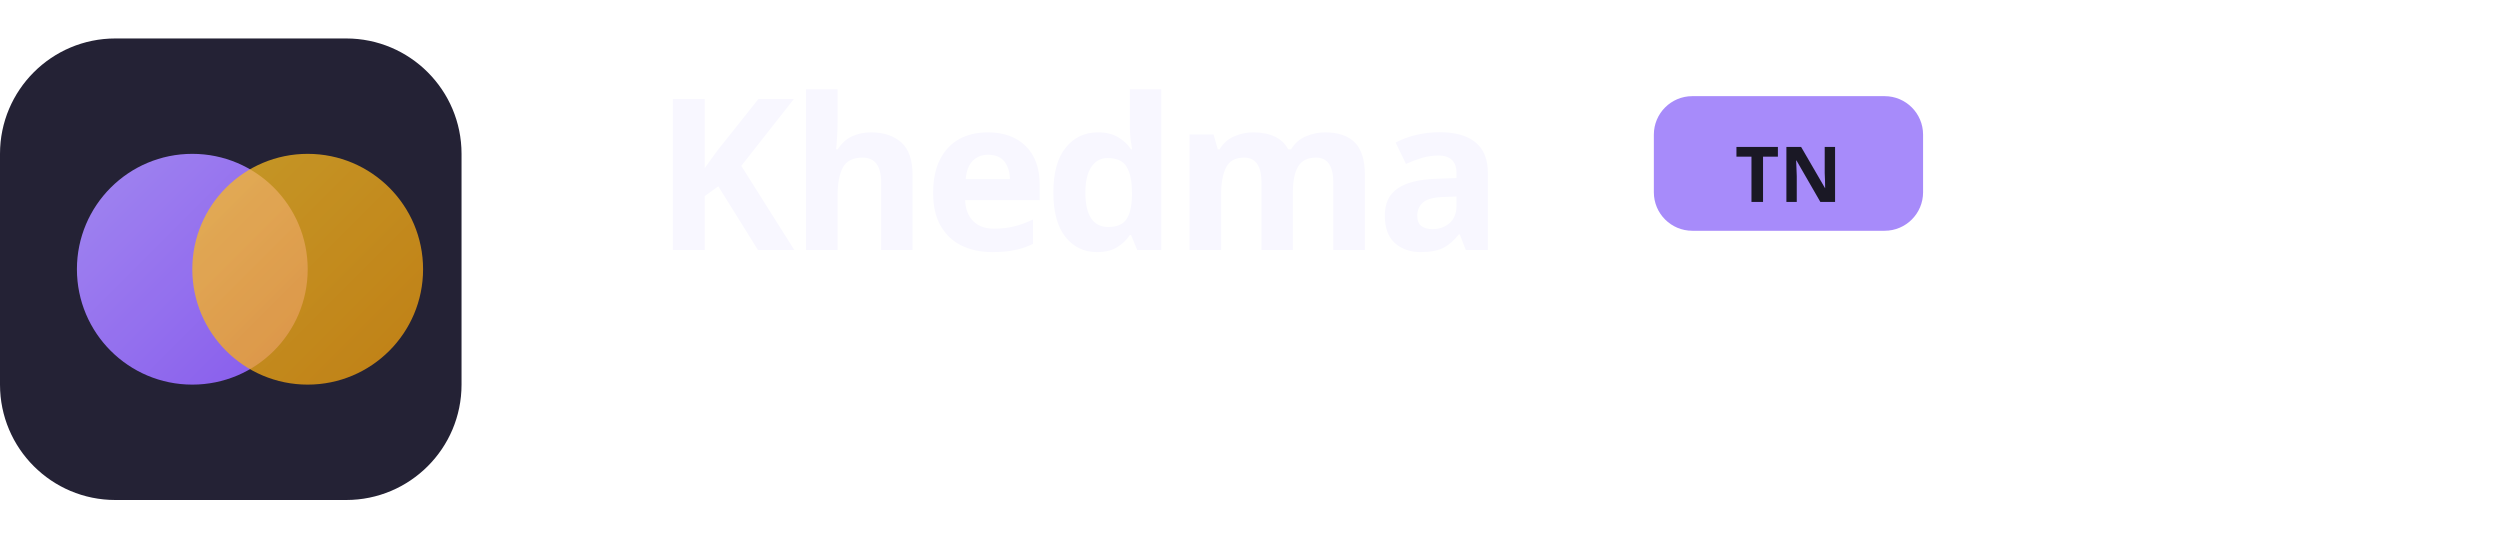
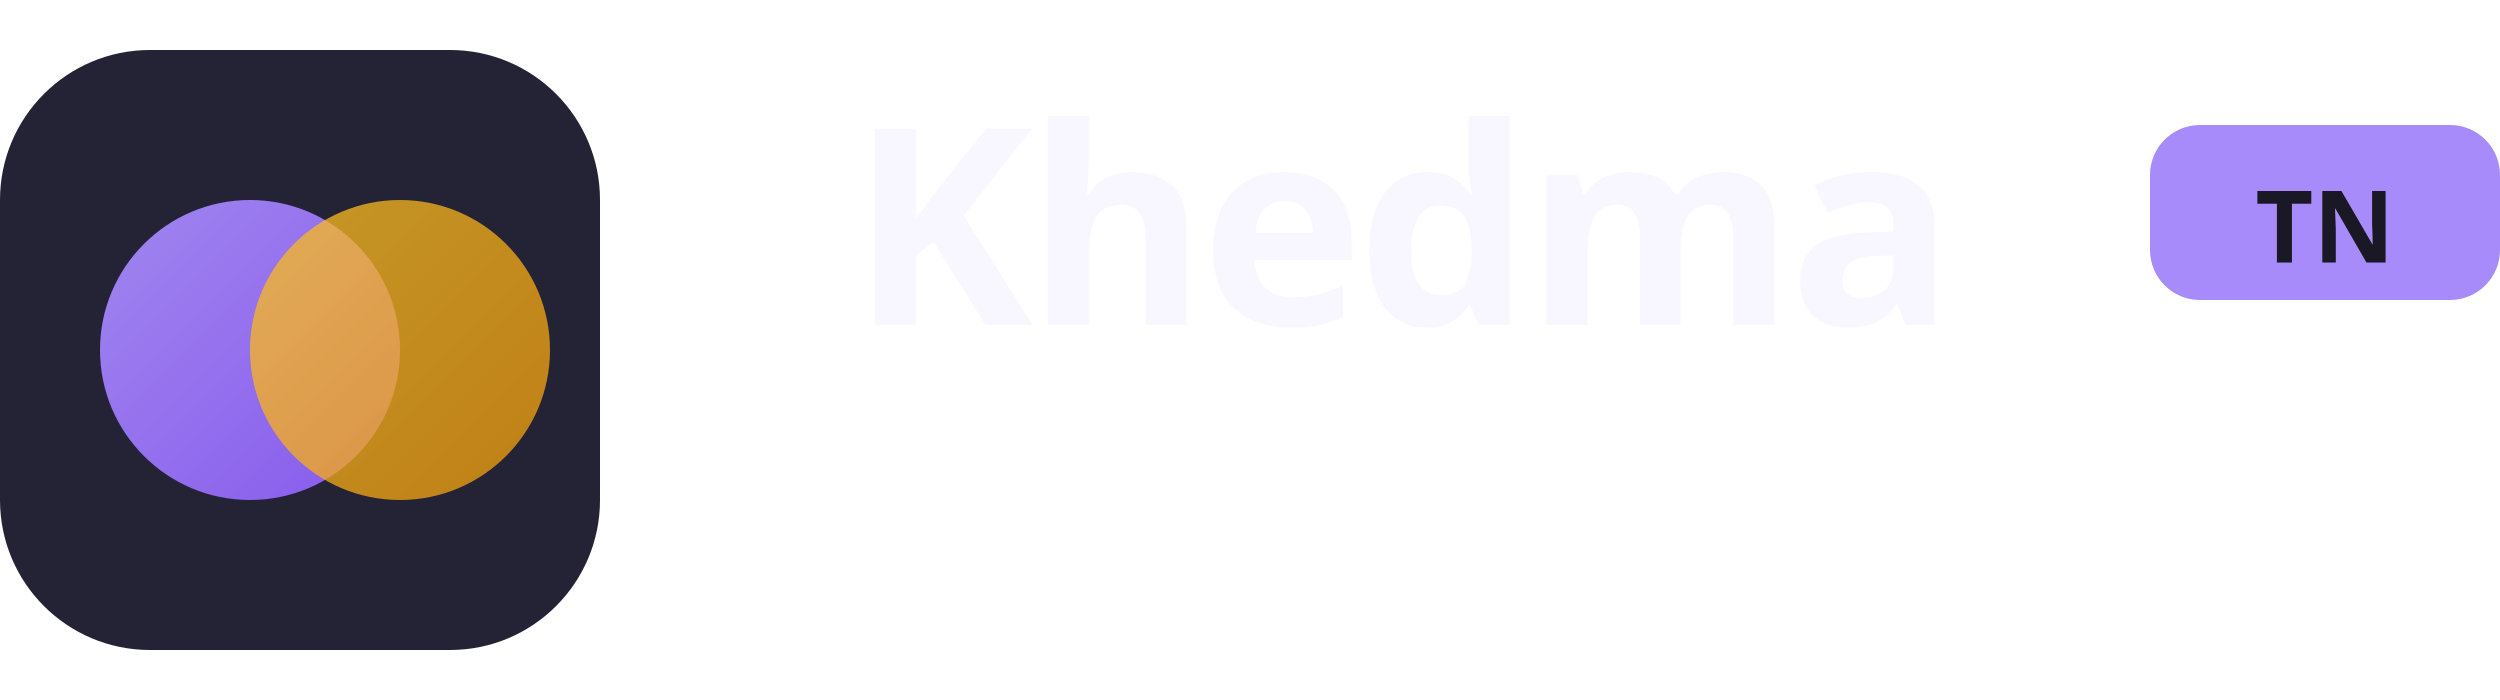
- <svg xmlns="http://www.w3.org/2000/svg" viewBox="0 0 260 56" width="260" height="56">
+ <svg xmlns="http://www.w3.org/2000/svg" viewBox="0 0 200 56" width="200" height="56">
  <defs>
    <linearGradient id="gp" x1="0%" y1="0%" x2="100%" y2="100%">
      <stop offset="0%" stop-color="#a78bfa" />
      <stop offset="100%" stop-color="#8b5cf6" />
    </linearGradient>
    <linearGradient id="ga" x1="0%" y1="0%" x2="100%" y2="100%">
      <stop offset="0%" stop-color="#fbbf24" />
      <stop offset="100%" stop-color="#f59e0b" />
    </linearGradient>
  </defs>
  <rect x="0" y="4" width="48" height="48" rx="12" fill="#242235" />
  <circle cx="20" cy="28" r="12" fill="url(#gp)" opacity="0.95" />
  <circle cx="32" cy="28" r="12" fill="url(#ga)" opacity="0.75" />
  <text x="68" y="26" font-size="22" font-weight="700" fill="#f8f7ff" font-family="system-ui,sans-serif" letter-spacing="-0.5">Khedma</text>
  <rect x="172" y="10" width="28" height="14" rx="4" fill="#a78bfa" />
  <text x="186" y="21" text-anchor="middle" font-size="8" font-weight="700" fill="#1a1825" font-family="system-ui,sans-serif">TN</text>
</svg>
